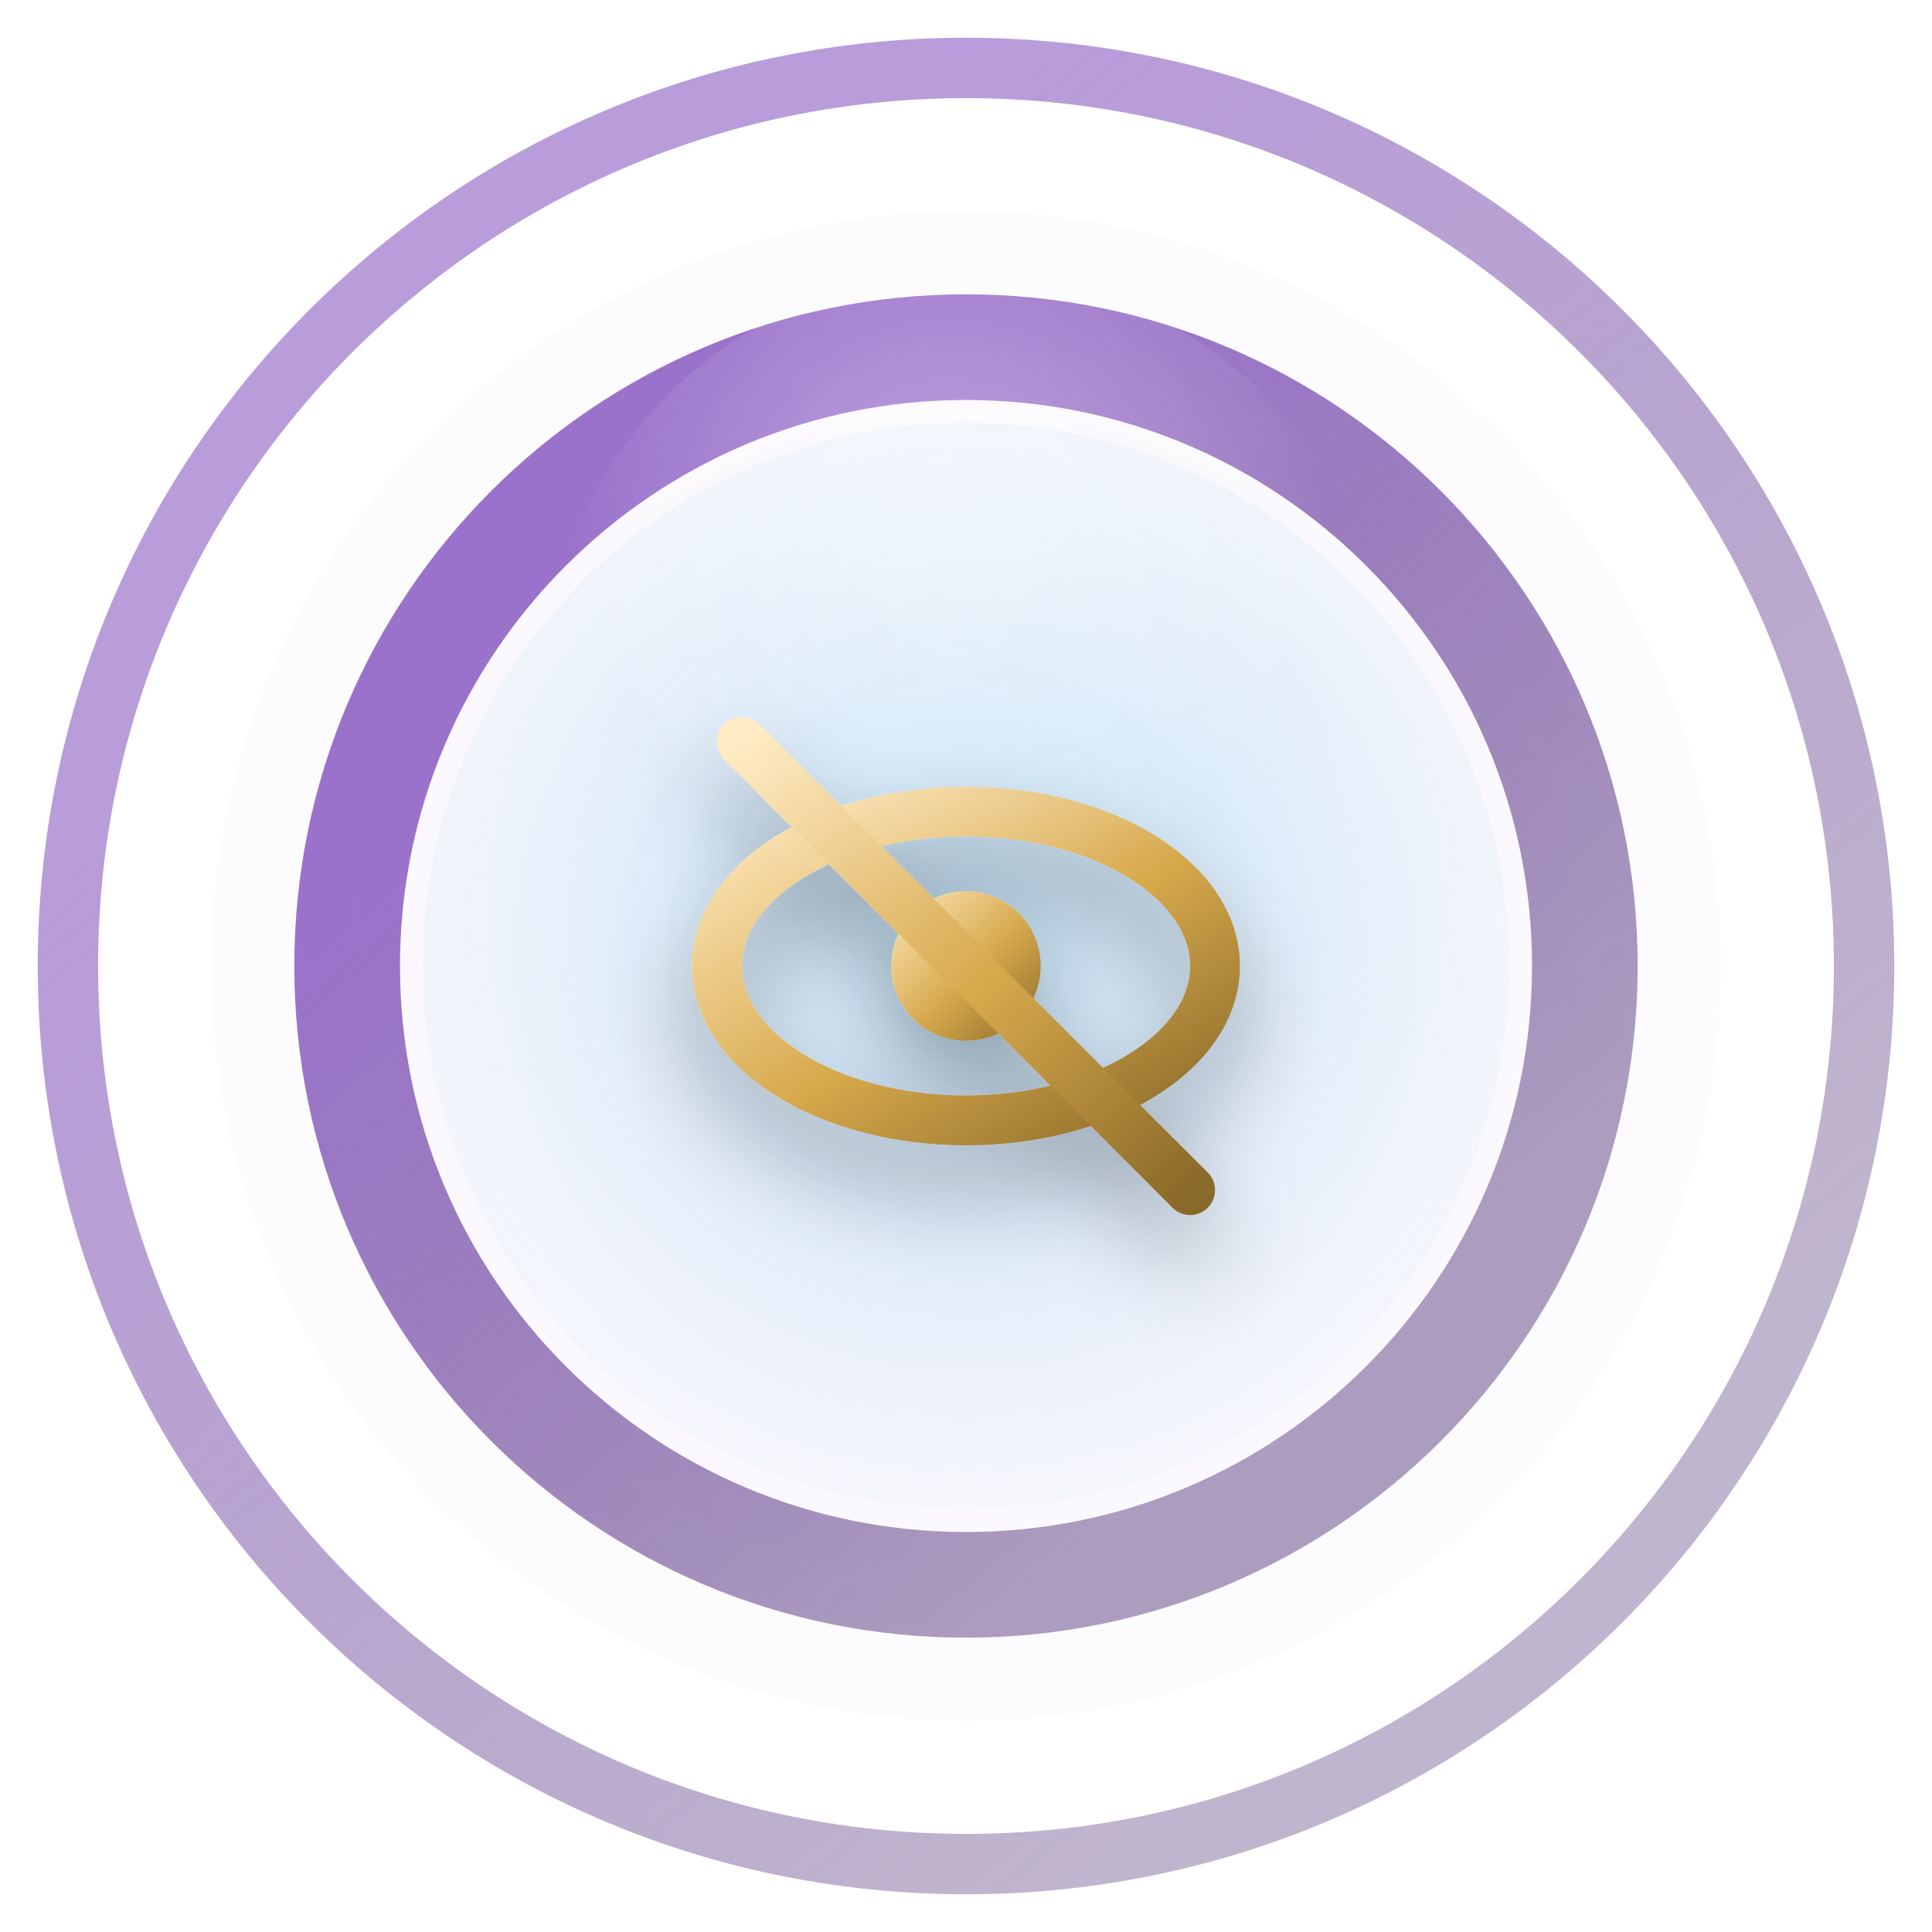
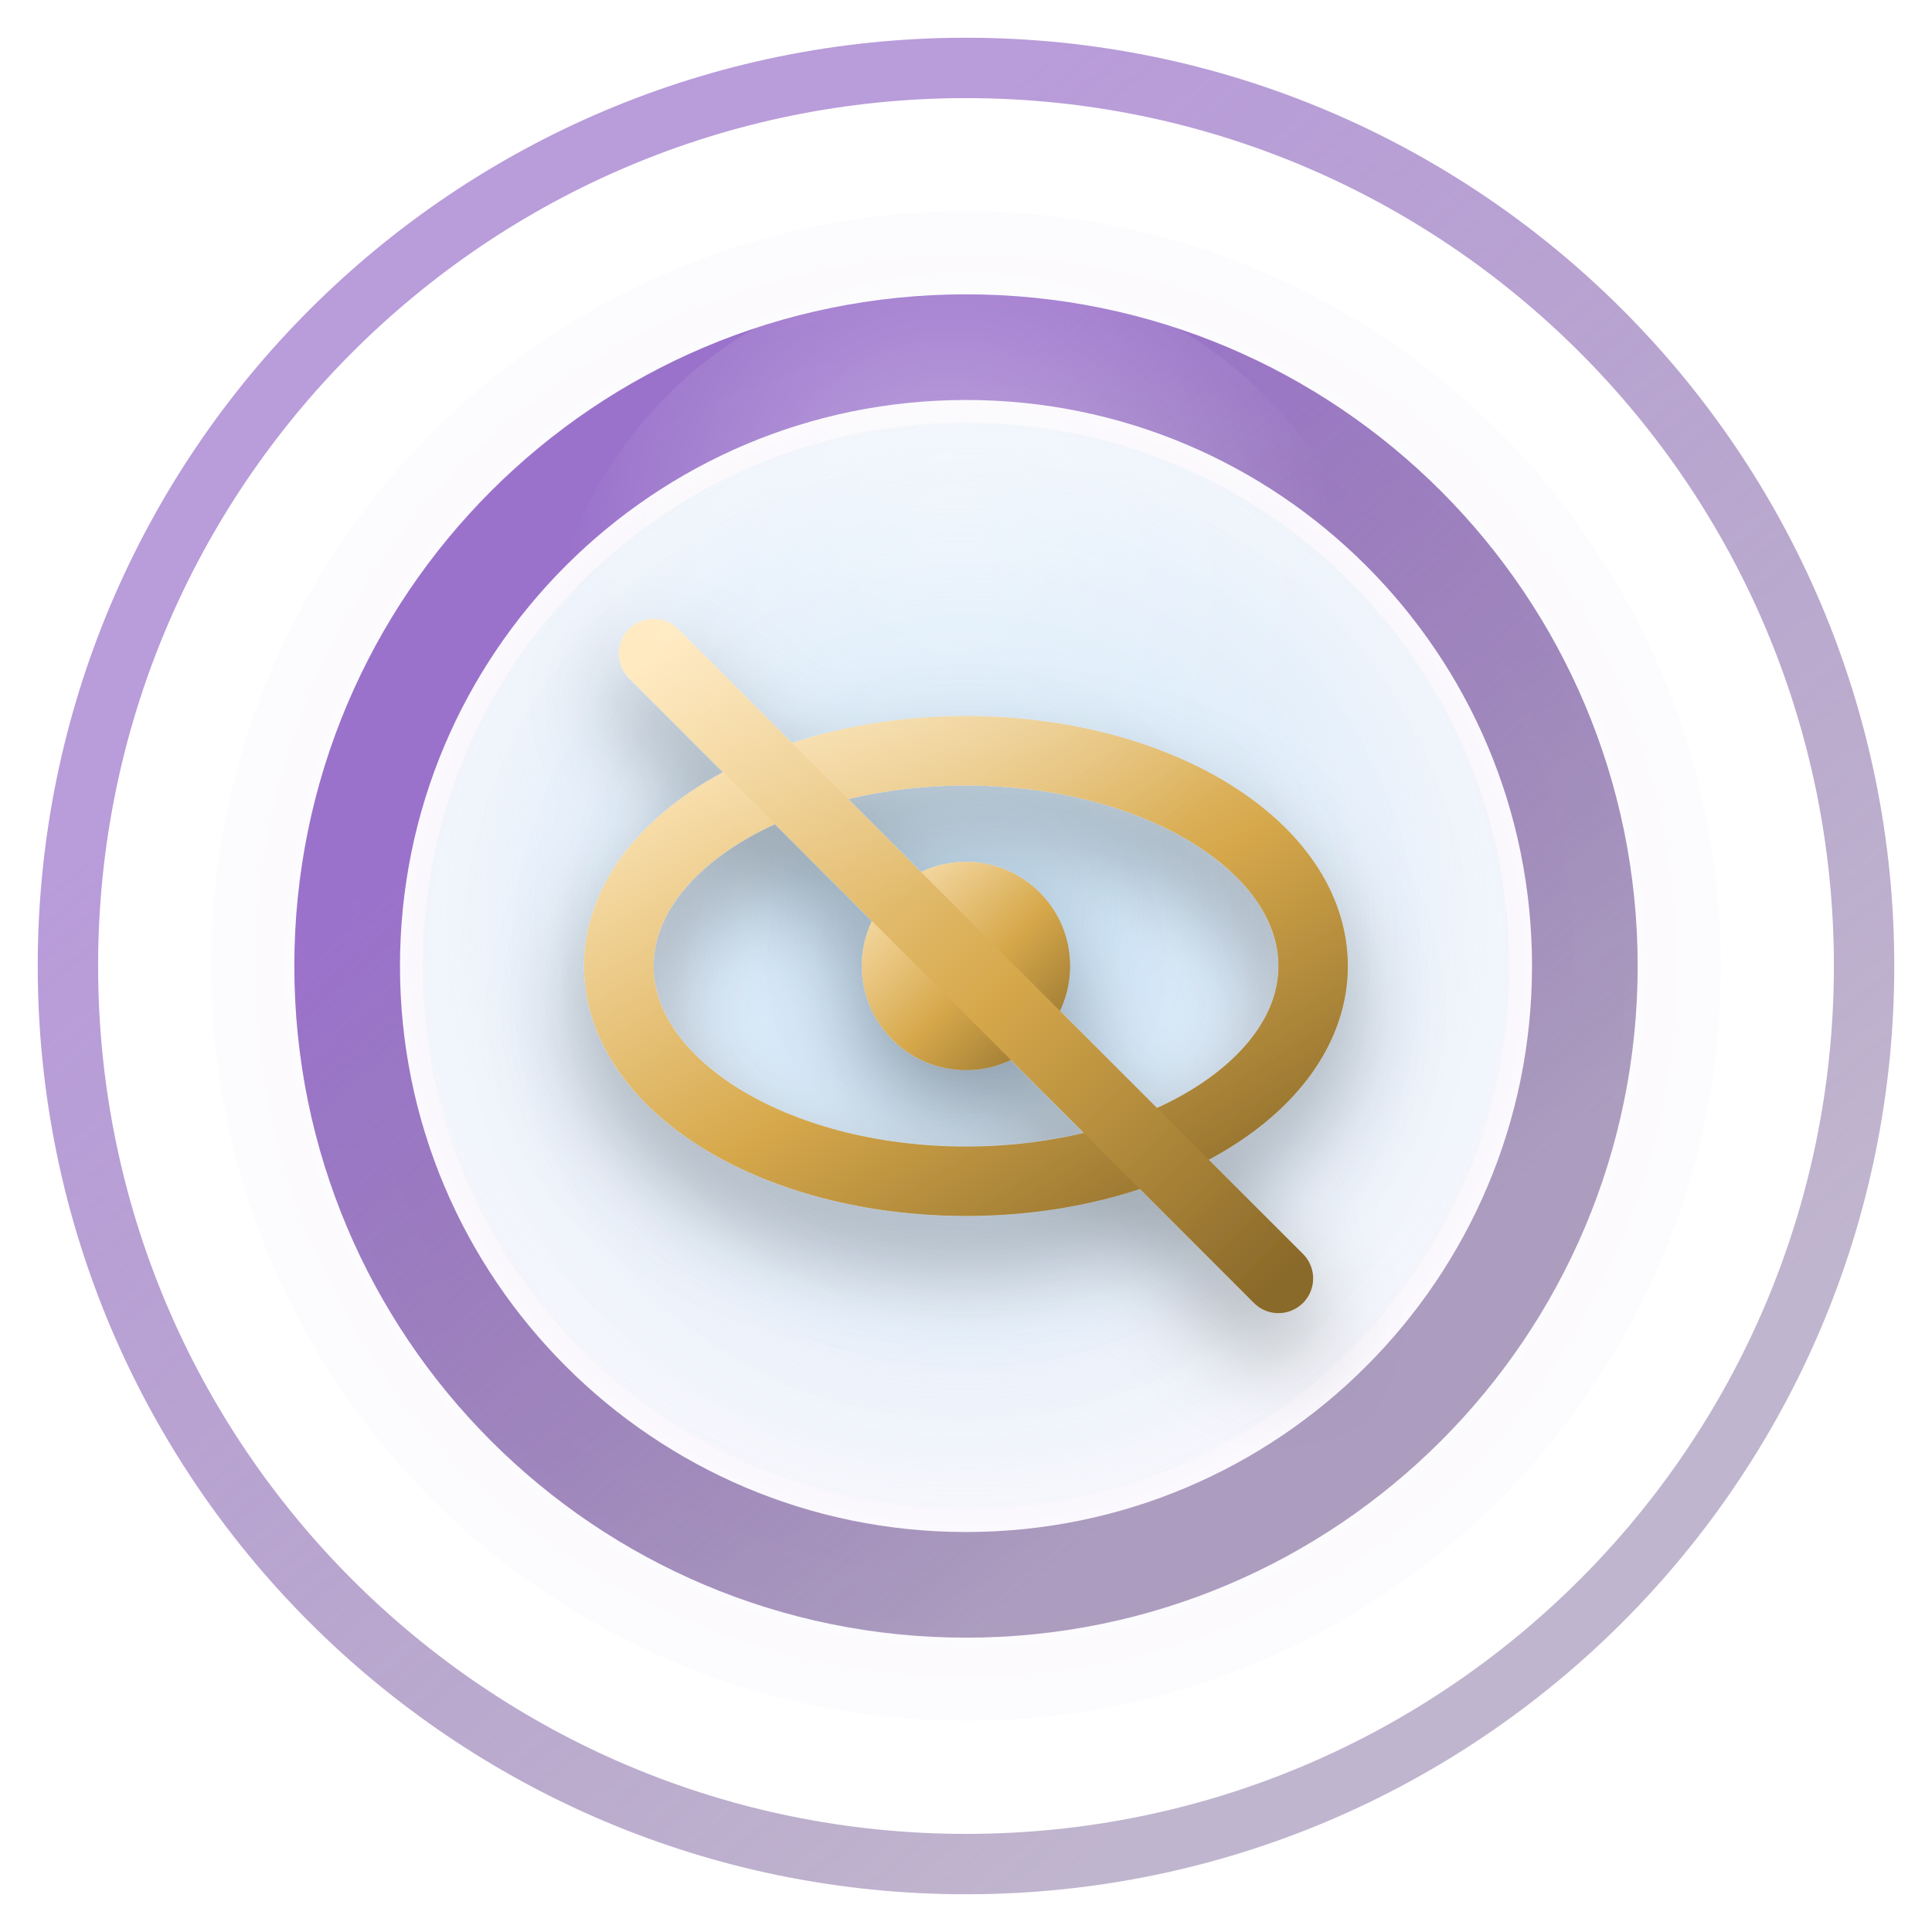
<svg xmlns="http://www.w3.org/2000/svg" width="256" height="256" viewBox="0 0 256 256">
  <defs>
    <radialGradient id="halo" cx="50%" cy="50%" r="70%">
      <stop offset="0%" stop-color="#8A5AC2" stop-opacity="0.08" />
      <stop offset="100%" stop-color="#8A5AC2" stop-opacity="0" />
    </radialGradient>
    <linearGradient id="innerRing" x1="30%" y1="20%" x2="80%" y2="80%">
      <stop offset="0%" stop-color="#8A5AC2" stop-opacity="0.85" />
      <stop offset="100%" stop-color="#4B2B73" stop-opacity="0.45" />
    </linearGradient>
    <linearGradient id="outerRing" x1="30%" y1="20%" x2="80%" y2="80%">
      <stop offset="0%" stop-color="#8A5AC2" stop-opacity="0.6" />
      <stop offset="100%" stop-color="#4B2B73" stop-opacity="0.35" />
    </linearGradient>
    <linearGradient id="gold" x1="0%" y1="0%" x2="100%" y2="100%">
      <stop offset="0%" stop-color="#FFE9BF" />
      <stop offset="55%" stop-color="#D6A84B" />
      <stop offset="100%" stop-color="#8A6A2A" />
    </linearGradient>
    <radialGradient id="glow" cx="50%" cy="45%" r="60%">
      <stop offset="0%" stop-color="#9fd6f5" stop-opacity="0.55" />
      <stop offset="100%" stop-color="#9fd6f5" stop-opacity="0" />
    </radialGradient>
    <radialGradient id="specTop" cx="48%" cy="30%" r="45%">
      <stop offset="0%" stop-color="#ffffff" stop-opacity="0.4" />
      <stop offset="100%" stop-color="#ffffff" stop-opacity="0" />
    </radialGradient>
    <filter id="softShadow" x="-40%" y="-40%" width="180%" height="180%">
      <feDropShadow dx="0" dy="6" stdDeviation="6" flood-color="#000000" flood-opacity="0.32" />
    </filter>
  </defs>
  <circle cx="128" cy="128" r="100" fill="url(#halo)" />
  <circle cx="128" cy="128" r="82" fill="none" stroke="url(#innerRing)" stroke-width="14" />
  <circle cx="128" cy="128" r="119" fill="none" stroke="url(#outerRing)" stroke-width="8" />
  <circle cx="128" cy="128" r="72" fill="url(#glow)" />
  <g filter="url(#softShadow)" id="simbolo">
-     <g transform="translate(88.4,88.4) scale(3.3)">
+     <g transform="translate(72.8,72.8) scale(4.6)">
      <path d="M2,12 A10,6.2 0 0 1 22,12 A10,6.2 0 0 1 2,12 Z" fill="none" stroke="url(#gold)" stroke-width="2" stroke-linecap="round" stroke-linejoin="round" />
      <circle cx="12" cy="12" r="3" fill="url(#gold)" stroke="none" />
      <path d="M3,3 L21,21" fill="none" stroke="url(#gold)" stroke-width="2" stroke-linecap="round" stroke-linejoin="round" />
    </g>
  </g>
  <circle cx="128" cy="92" r="56" fill="url(#specTop)" opacity="0.9" />
</svg>
